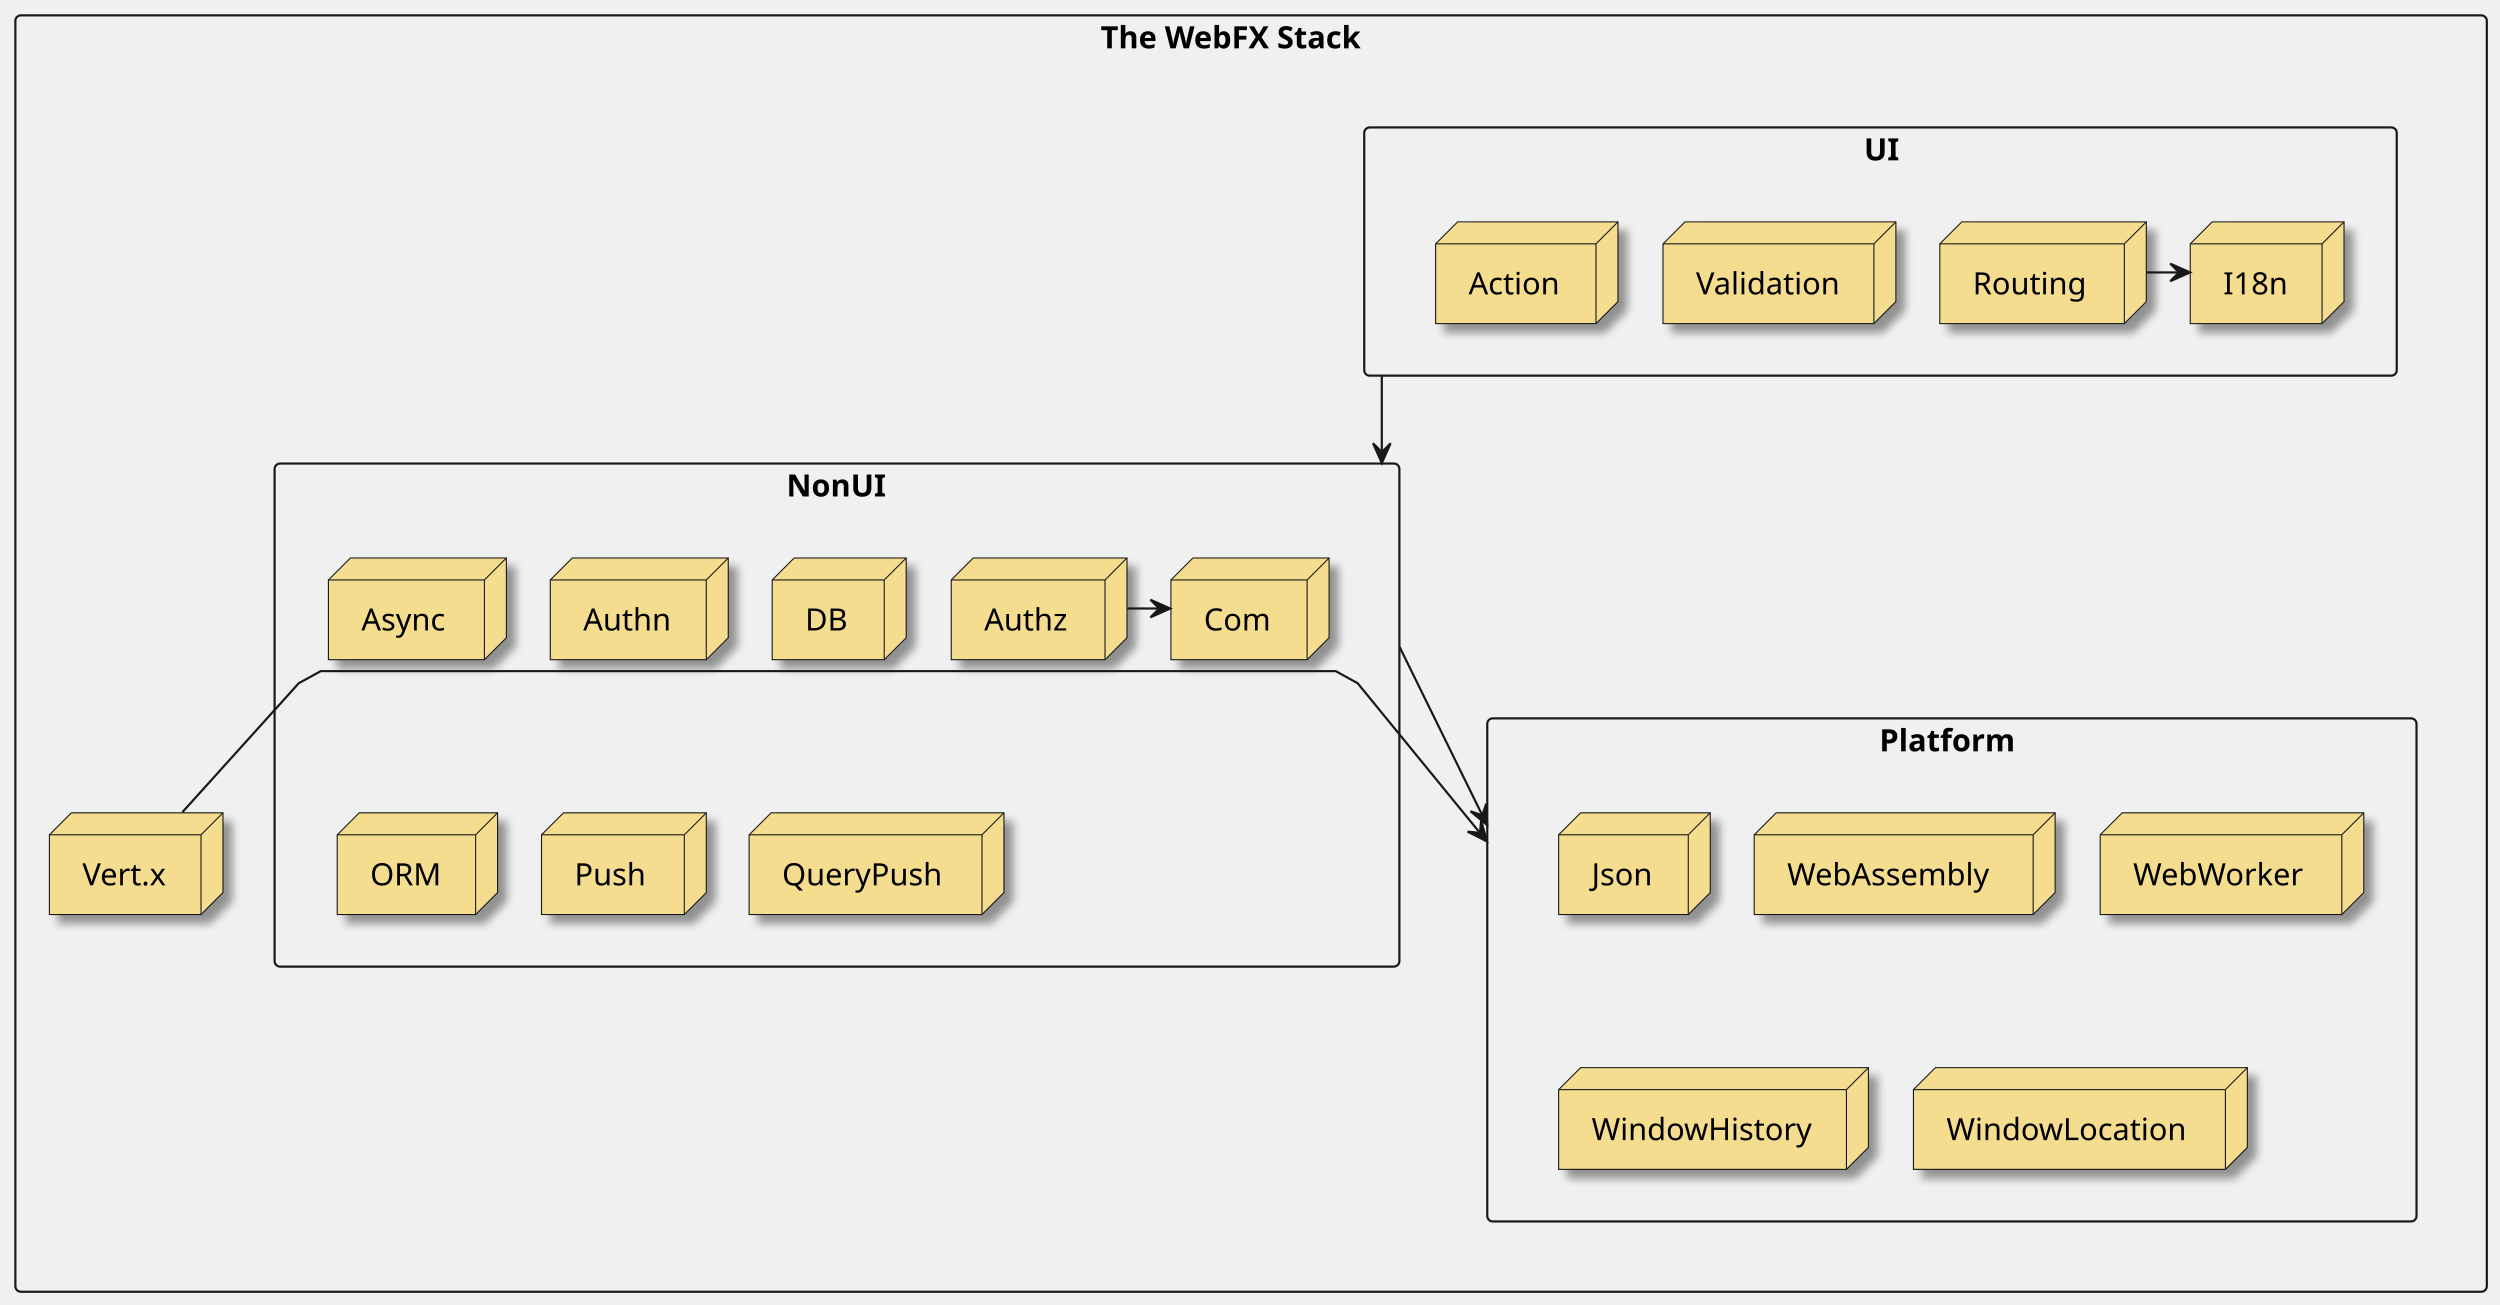
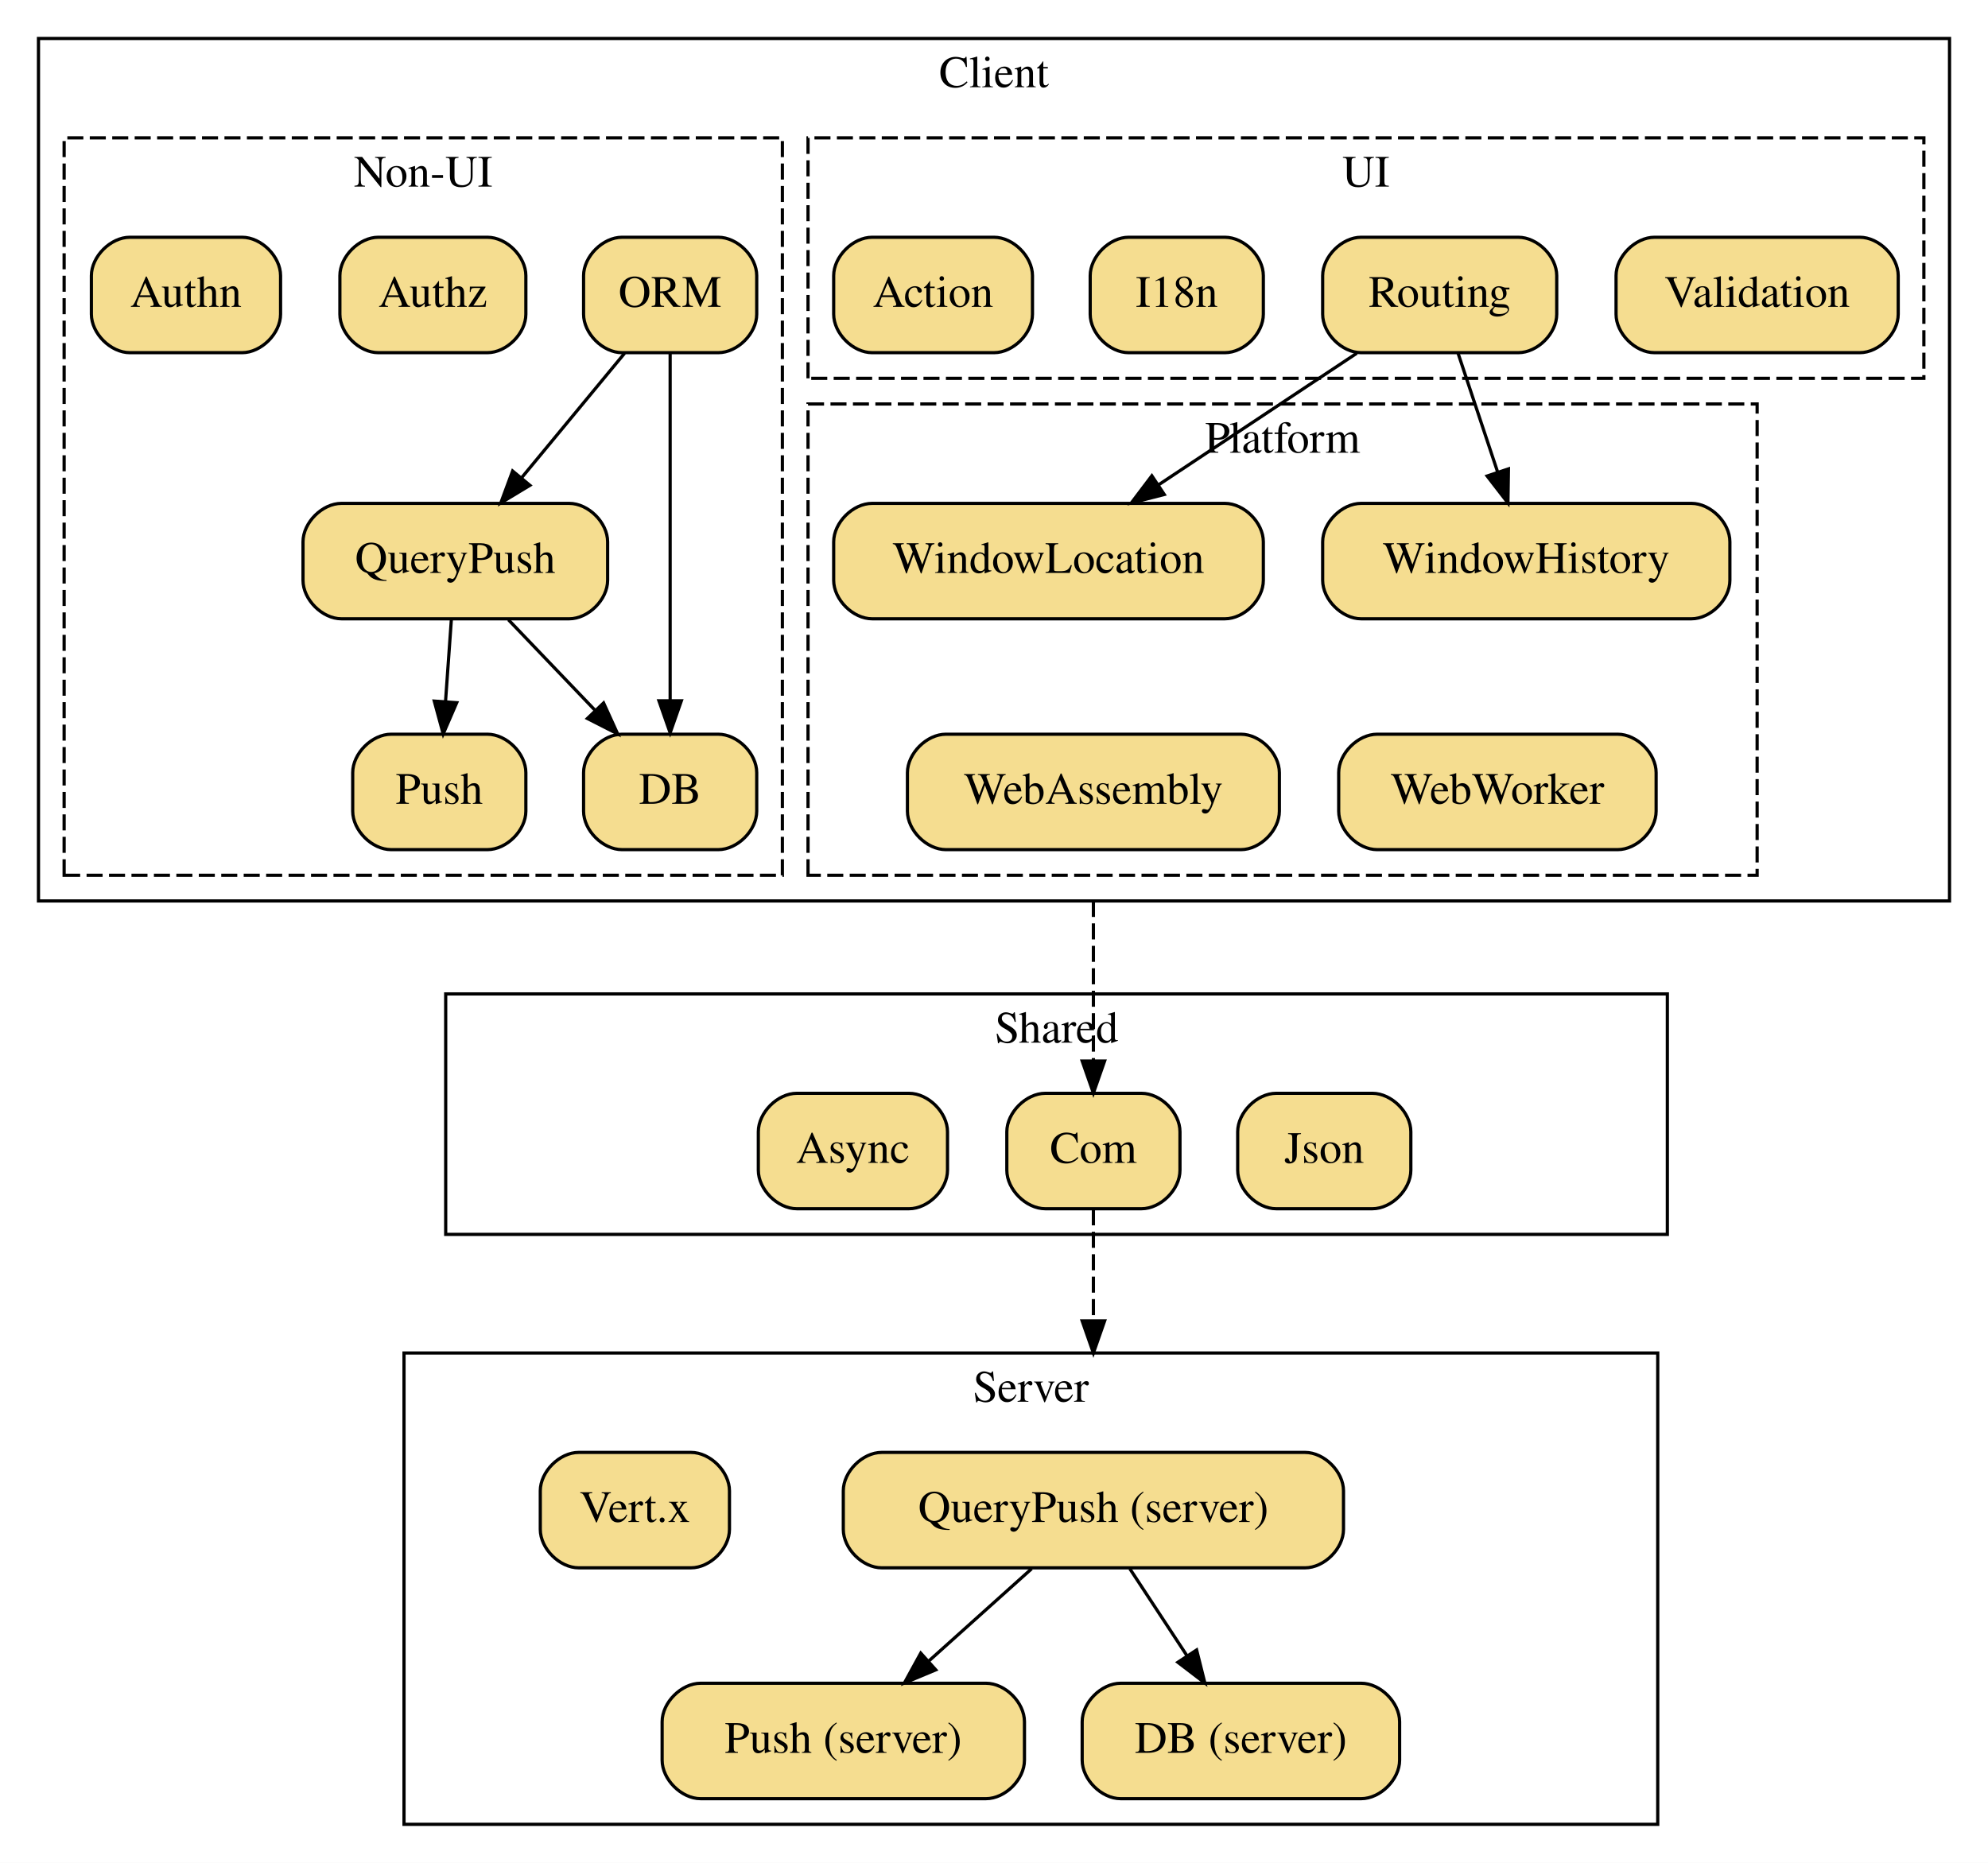
- <svg xmlns="http://www.w3.org/2000/svg" contentStyleType="text/css" height="594px" preserveAspectRatio="none" style="width:1138px;height:594px;background:#FFFFFF;" version="1.1" viewBox="0 0 1138 594" width="1138px" zoomAndPan="magnify">
-   <defs>
-     <filter height="300%" id="f19wb3j437eo4n" width="300%" x="-1" y="-1">
-       <feGaussianBlur result="blurOut" stdDeviation="2.0" />
-       <feColorMatrix in="blurOut" result="blurOut2" type="matrix" values="0 0 0 0 0 0 0 0 0 0 0 0 0 0 0 0 0 0 .4 0" />
-       <feOffset dx="4.0" dy="4.0" in="blurOut2" result="blurOut3" />
-       <feBlend in="SourceGraphic" in2="blurOut3" mode="normal" />
-     </filter>
-   </defs>
-   <g>
-     <g id="cluster_Eco">
-       <rect height="581" rx="2.5" ry="2.5" style="stroke:#181818;stroke-width:1.0;fill:none;" width="1125" x="7" y="7" />
-       <text fill="#000000" font-family="sans-serif" font-size="14" font-weight="bold" lengthAdjust="spacing" textLength="137" x="501" y="21.995">The WebFX Stack</text>
+ <svg xmlns="http://www.w3.org/2000/svg" height="581pt" preserveAspectRatio="xMidYMid meet" viewBox="0.00 0.00 620.00 581.00" width="620pt">
+   <g class="graph" id="graph0" transform="scale(1 1) rotate(0) translate(4 577)">
+     <polygon fill="white" points="-4,4 -4,-577 616,-577 616,4 -4,4" stroke="transparent" />
+     <g class="cluster" id="clust1">
+       <polygon fill="none" points="8,-296 8,-565 604,-565 604,-296 8,-296" stroke="black" />
+       <text font-family="Times,serif" font-size="14.00" text-anchor="middle" x="306" y="-549.8">Client</text>
    </g>
-     <g id="cluster_UI">
-       <rect height="113" rx="2.5" ry="2.5" style="stroke:#181818;stroke-width:1.0;fill:none;" width="470" x="621" y="58" />
-       <text fill="#000000" font-family="sans-serif" font-size="14" font-weight="bold" lengthAdjust="spacing" textLength="15" x="848.5" y="72.995">UI</text>
+     <g class="cluster" id="clust2">
+       <polygon fill="none" points="248,-459 248,-534 596,-534 596,-459 248,-459" stroke="black" stroke-dasharray="5,2" />
+       <text font-family="Times,serif" font-size="14.00" text-anchor="middle" x="422" y="-518.8">UI</text>
    </g>
-     <g id="cluster_NonUI">
-       <rect height="229" rx="2.5" ry="2.5" style="stroke:#181818;stroke-width:1.0;fill:none;" width="512" x="125" y="211" />
-       <text fill="#000000" font-family="sans-serif" font-size="14" font-weight="bold" lengthAdjust="spacing" textLength="46" x="358" y="225.995">NonUI</text>
+     <g class="cluster" id="clust4">
+       <polygon fill="none" points="16,-304 16,-534 240,-534 240,-304 16,-304" stroke="black" stroke-dasharray="5,2" />
+       <text font-family="Times,serif" font-size="14.00" text-anchor="middle" x="128" y="-518.8">Non-UI</text>
    </g>
-     <g id="cluster_Platform">
-       <rect height="229" rx="2.5" ry="2.5" style="stroke:#181818;stroke-width:1.0;fill:none;" width="423" x="677" y="327" />
-       <text fill="#000000" font-family="sans-serif" font-size="14" font-weight="bold" lengthAdjust="spacing" textLength="66" x="855.5" y="341.995">Platform</text>
+     <g class="cluster" id="clust7">
+       <polygon fill="none" points="248,-304 248,-451 544,-451 544,-304 248,-304" stroke="black" stroke-dasharray="5,2" />
+       <text font-family="Times,serif" font-size="14.00" text-anchor="middle" x="396" y="-435.8">                 Platform</text>
    </g>
-     <g id="elem_Vertx">
-       <polygon fill="#F5DD90" filter="url(#f19wb3j437eo4n)" points="22.5,380,32.5,370,101.5,370,101.5,406.297,91.5,416.297,22.5,416.297,22.5,380" style="stroke:#181818;stroke-width:0.5;" />
-       <line style="stroke:#181818;stroke-width:0.5;" x1="91.5" x2="101.5" y1="380" y2="370" />
-       <line style="stroke:#181818;stroke-width:0.5;" x1="22.5" x2="91.5" y1="380" y2="380" />
-       <line style="stroke:#181818;stroke-width:0.5;" x1="91.5" x2="91.5" y1="380" y2="416.297" />
-       <text fill="#000000" font-family="sans-serif" font-size="14" lengthAdjust="spacing" textLength="39" x="37.5" y="402.995">Vert.x</text>
+     <g class="cluster" id="clust10">
+       <polygon fill="none" points="135,-192 135,-267 516,-267 516,-192 135,-192" stroke="black" />
+       <text font-family="Times,serif" font-size="14.00" text-anchor="middle" x="325.5" y="-251.8">Shared           </text>
    </g>
-     <g id="elem_Routing">
-       <polygon fill="#F5DD90" filter="url(#f19wb3j437eo4n)" points="883,111,893,101,977,101,977,137.297,967,147.297,883,147.297,883,111" style="stroke:#181818;stroke-width:0.5;" />
-       <line style="stroke:#181818;stroke-width:0.5;" x1="967" x2="977" y1="111" y2="101" />
-       <line style="stroke:#181818;stroke-width:0.5;" x1="883" x2="967" y1="111" y2="111" />
-       <line style="stroke:#181818;stroke-width:0.5;" x1="967" x2="967" y1="111" y2="147.297" />
-       <text fill="#000000" font-family="sans-serif" font-size="14" lengthAdjust="spacing" textLength="54" x="898" y="133.995">Routing</text>
+     <g class="cluster" id="clust12">
+       <polygon fill="none" points="122,-8 122,-155 513,-155 513,-8 122,-8" stroke="black" />
+       <text font-family="Times,serif" font-size="14.00" text-anchor="middle" x="317.5" y="-139.8">Server</text>
    </g>
-     <g id="elem_I18n">
-       <polygon fill="#F5DD90" filter="url(#f19wb3j437eo4n)" points="997,111,1007,101,1067,101,1067,137.297,1057,147.297,997,147.297,997,111" style="stroke:#181818;stroke-width:0.5;" />
-       <line style="stroke:#181818;stroke-width:0.5;" x1="1057" x2="1067" y1="111" y2="101" />
-       <line style="stroke:#181818;stroke-width:0.5;" x1="997" x2="1057" y1="111" y2="111" />
-       <line style="stroke:#181818;stroke-width:0.5;" x1="1057" x2="1057" y1="111" y2="147.297" />
-       <text fill="#000000" font-family="sans-serif" font-size="14" lengthAdjust="spacing" textLength="30" x="1012" y="133.995">I18n</text>
+     <g class="node" id="node1">
+       <path d="M469.5,-503C469.5,-503 420.5,-503 420.5,-503 414.5,-503 408.5,-497 408.5,-491 408.5,-491 408.5,-479 408.5,-479 408.5,-473 414.5,-467 420.5,-467 420.5,-467 469.5,-467 469.5,-467 475.5,-467 481.5,-473 481.5,-479 481.5,-479 481.5,-491 481.5,-491 481.5,-497 475.5,-503 469.5,-503" fill="#f5dd90" stroke="black" />
+       <text font-family="Times,serif" font-size="14.00" text-anchor="middle" x="445" y="-481.3">Routing</text>
    </g>
-     <g id="elem_Validation">
-       <polygon fill="#F5DD90" filter="url(#f19wb3j437eo4n)" points="757,111,767,101,863,101,863,137.297,853,147.297,757,147.297,757,111" style="stroke:#181818;stroke-width:0.5;" />
-       <line style="stroke:#181818;stroke-width:0.5;" x1="853" x2="863" y1="111" y2="101" />
-       <line style="stroke:#181818;stroke-width:0.5;" x1="757" x2="853" y1="111" y2="111" />
-       <line style="stroke:#181818;stroke-width:0.5;" x1="853" x2="853" y1="111" y2="147.297" />
-       <text fill="#000000" font-family="sans-serif" font-size="14" lengthAdjust="spacing" textLength="66" x="772" y="133.995">Validation</text>
+     <g class="node" id="node13">
+       <path d="M523.5,-420C523.5,-420 420.5,-420 420.5,-420 414.5,-420 408.5,-414 408.5,-408 408.5,-408 408.5,-396 408.5,-396 408.5,-390 414.5,-384 420.5,-384 420.5,-384 523.5,-384 523.5,-384 529.5,-384 535.5,-390 535.5,-396 535.5,-396 535.5,-408 535.5,-408 535.5,-414 529.5,-420 523.5,-420" fill="#f5dd90" stroke="black" />
+       <text font-family="Times,serif" font-size="14.00" text-anchor="middle" x="472" y="-398.3">WindowHistory</text>
    </g>
-     <g id="elem_Action">
-       <polygon fill="#F5DD90" filter="url(#f19wb3j437eo4n)" points="653.5,111,663.5,101,736.5,101,736.5,137.297,726.5,147.297,653.5,147.297,653.5,111" style="stroke:#181818;stroke-width:0.5;" />
-       <line style="stroke:#181818;stroke-width:0.5;" x1="726.5" x2="736.5" y1="111" y2="101" />
-       <line style="stroke:#181818;stroke-width:0.5;" x1="653.5" x2="726.5" y1="111" y2="111" />
-       <line style="stroke:#181818;stroke-width:0.5;" x1="726.5" x2="726.5" y1="111" y2="147.297" />
-       <text fill="#000000" font-family="sans-serif" font-size="14" lengthAdjust="spacing" textLength="43" x="668.5" y="133.995">Action</text>
+     <g class="edge" id="edge16">
+       <path d="M450.73,-466.82C454.31,-456.08 458.99,-442.03 463.05,-429.84" fill="none" stroke="black" />
+       <polygon fill="black" points="466.44,-430.75 466.28,-420.15 459.8,-428.53 466.44,-430.75" stroke="black" />
    </g>
-     <g id="elem_Async">
-       <polygon fill="#F5DD90" filter="url(#f19wb3j437eo4n)" points="149.5,264,159.5,254,230.5,254,230.5,290.297,220.5,300.297,149.5,300.297,149.5,264" style="stroke:#181818;stroke-width:0.5;" />
-       <line style="stroke:#181818;stroke-width:0.5;" x1="220.5" x2="230.5" y1="264" y2="254" />
-       <line style="stroke:#181818;stroke-width:0.5;" x1="149.5" x2="220.5" y1="264" y2="264" />
-       <line style="stroke:#181818;stroke-width:0.5;" x1="220.5" x2="220.5" y1="264" y2="300.297" />
-       <text fill="#000000" font-family="sans-serif" font-size="14" lengthAdjust="spacing" textLength="41" x="164.5" y="286.995">Async</text>
+     <g class="node" id="node14">
+       <path d="M378,-420C378,-420 268,-420 268,-420 262,-420 256,-414 256,-408 256,-408 256,-396 256,-396 256,-390 262,-384 268,-384 268,-384 378,-384 378,-384 384,-384 390,-390 390,-396 390,-396 390,-408 390,-408 390,-414 384,-420 378,-420" fill="#f5dd90" stroke="black" />
+       <text font-family="Times,serif" font-size="14.00" text-anchor="middle" x="323" y="-398.3">WindowLocation</text>
    </g>
-     <g id="elem_Authn">
-       <polygon fill="#F5DD90" filter="url(#f19wb3j437eo4n)" points="250.5,264,260.5,254,331.5,254,331.5,290.297,321.5,300.297,250.5,300.297,250.5,264" style="stroke:#181818;stroke-width:0.5;" />
-       <line style="stroke:#181818;stroke-width:0.5;" x1="321.5" x2="331.5" y1="264" y2="254" />
-       <line style="stroke:#181818;stroke-width:0.5;" x1="250.5" x2="321.5" y1="264" y2="264" />
-       <line style="stroke:#181818;stroke-width:0.5;" x1="321.5" x2="321.5" y1="264" y2="300.297" />
-       <text fill="#000000" font-family="sans-serif" font-size="14" lengthAdjust="spacing" textLength="41" x="265.5" y="286.995">Authn</text>
+     <g class="edge" id="edge15">
+       <path d="M419.13,-466.82C401.09,-454.85 376.84,-438.75 357.21,-425.71" fill="none" stroke="black" />
+       <polygon fill="black" points="359.1,-422.77 348.84,-420.15 355.23,-428.6 359.1,-422.77" stroke="black" />
    </g>
-     <g id="elem_Authz">
-       <polygon fill="#F5DD90" filter="url(#f19wb3j437eo4n)" points="433,264,443,254,513,254,513,290.297,503,300.297,433,300.297,433,264" style="stroke:#181818;stroke-width:0.5;" />
-       <line style="stroke:#181818;stroke-width:0.5;" x1="503" x2="513" y1="264" y2="254" />
-       <line style="stroke:#181818;stroke-width:0.5;" x1="433" x2="503" y1="264" y2="264" />
-       <line style="stroke:#181818;stroke-width:0.5;" x1="503" x2="503" y1="264" y2="300.297" />
-       <text fill="#000000" font-family="sans-serif" font-size="14" lengthAdjust="spacing" textLength="40" x="448" y="286.995">Authz</text>
+     <g class="node" id="node2">
+       <path d="M378,-503C378,-503 348,-503 348,-503 342,-503 336,-497 336,-491 336,-491 336,-479 336,-479 336,-473 342,-467 348,-467 348,-467 378,-467 378,-467 384,-467 390,-473 390,-479 390,-479 390,-491 390,-491 390,-497 384,-503 378,-503" fill="#f5dd90" stroke="black" />
+       <text font-family="Times,serif" font-size="14.00" text-anchor="middle" x="363" y="-481.3">I18n</text>
    </g>
-     <g id="elem_Com">
-       <polygon fill="#F5DD90" filter="url(#f19wb3j437eo4n)" points="533,264,543,254,605,254,605,290.297,595,300.297,533,300.297,533,264" style="stroke:#181818;stroke-width:0.5;" />
-       <line style="stroke:#181818;stroke-width:0.5;" x1="595" x2="605" y1="264" y2="254" />
-       <line style="stroke:#181818;stroke-width:0.5;" x1="533" x2="595" y1="264" y2="264" />
-       <line style="stroke:#181818;stroke-width:0.5;" x1="595" x2="595" y1="264" y2="300.297" />
-       <text fill="#000000" font-family="sans-serif" font-size="14" lengthAdjust="spacing" textLength="32" x="548" y="286.995">Com</text>
+     <g class="node" id="node3">
+       <path d="M576,-503C576,-503 512,-503 512,-503 506,-503 500,-497 500,-491 500,-491 500,-479 500,-479 500,-473 506,-467 512,-467 512,-467 576,-467 576,-467 582,-467 588,-473 588,-479 588,-479 588,-491 588,-491 588,-497 582,-503 576,-503" fill="#f5dd90" stroke="black" />
+       <text font-family="Times,serif" font-size="14.00" text-anchor="middle" x="544" y="-481.3">Validation</text>
    </g>
-     <g id="elem_DB">
-       <polygon fill="#F5DD90" filter="url(#f19wb3j437eo4n)" points="351.5,264,361.5,254,412.5,254,412.5,290.297,402.5,300.297,351.5,300.297,351.5,264" style="stroke:#181818;stroke-width:0.5;" />
-       <line style="stroke:#181818;stroke-width:0.5;" x1="402.5" x2="412.5" y1="264" y2="254" />
-       <line style="stroke:#181818;stroke-width:0.5;" x1="351.5" x2="402.5" y1="264" y2="264" />
-       <line style="stroke:#181818;stroke-width:0.5;" x1="402.5" x2="402.5" y1="264" y2="300.297" />
-       <text fill="#000000" font-family="sans-serif" font-size="14" lengthAdjust="spacing" textLength="21" x="366.5" y="286.995">DB</text>
+     <g class="node" id="node4">
+       <path d="M306,-503C306,-503 268,-503 268,-503 262,-503 256,-497 256,-491 256,-491 256,-479 256,-479 256,-473 262,-467 268,-467 268,-467 306,-467 306,-467 312,-467 318,-473 318,-479 318,-479 318,-491 318,-491 318,-497 312,-503 306,-503" fill="#f5dd90" stroke="black" />
+       <text font-family="Times,serif" font-size="14.00" text-anchor="middle" x="287" y="-481.3">Action</text>
    </g>
-     <g id="elem_ORM">
-       <polygon fill="#F5DD90" filter="url(#f19wb3j437eo4n)" points="153.5,380,163.5,370,226.5,370,226.5,406.297,216.5,416.297,153.5,416.297,153.5,380" style="stroke:#181818;stroke-width:0.5;" />
-       <line style="stroke:#181818;stroke-width:0.5;" x1="216.5" x2="226.5" y1="380" y2="370" />
-       <line style="stroke:#181818;stroke-width:0.5;" x1="153.5" x2="216.5" y1="380" y2="380" />
-       <line style="stroke:#181818;stroke-width:0.5;" x1="216.5" x2="216.5" y1="380" y2="416.297" />
-       <text fill="#000000" font-family="sans-serif" font-size="14" lengthAdjust="spacing" textLength="33" x="168.5" y="402.995">ORM</text>
+     <g class="node" id="node5">
+       <path d="M71.5,-503C71.5,-503 36.5,-503 36.5,-503 30.5,-503 24.5,-497 24.5,-491 24.5,-491 24.5,-479 24.5,-479 24.5,-473 30.5,-467 36.5,-467 36.5,-467 71.5,-467 71.5,-467 77.5,-467 83.5,-473 83.5,-479 83.5,-479 83.5,-491 83.5,-491 83.5,-497 77.5,-503 71.5,-503" fill="#f5dd90" stroke="black" />
+       <text font-family="Times,serif" font-size="14.00" text-anchor="middle" x="54" y="-481.3">Authn</text>
    </g>
-     <g id="elem_Push">
-       <polygon fill="#F5DD90" filter="url(#f19wb3j437eo4n)" points="246.5,380,256.5,370,321.5,370,321.5,406.297,311.5,416.297,246.5,416.297,246.5,380" style="stroke:#181818;stroke-width:0.5;" />
-       <line style="stroke:#181818;stroke-width:0.5;" x1="311.5" x2="321.5" y1="380" y2="370" />
-       <line style="stroke:#181818;stroke-width:0.5;" x1="246.5" x2="311.5" y1="380" y2="380" />
-       <line style="stroke:#181818;stroke-width:0.5;" x1="311.5" x2="311.5" y1="380" y2="416.297" />
-       <text fill="#000000" font-family="sans-serif" font-size="14" lengthAdjust="spacing" textLength="35" x="261.5" y="402.995">Push</text>
+     <g class="node" id="node6">
+       <path d="M148,-503C148,-503 114,-503 114,-503 108,-503 102,-497 102,-491 102,-491 102,-479 102,-479 102,-473 108,-467 114,-467 114,-467 148,-467 148,-467 154,-467 160,-473 160,-479 160,-479 160,-491 160,-491 160,-497 154,-503 148,-503" fill="#f5dd90" stroke="black" />
+       <text font-family="Times,serif" font-size="14.00" text-anchor="middle" x="131" y="-481.3">Authz</text>
    </g>
-     <g id="elem_QueryPush">
-       <polygon fill="#F5DD90" filter="url(#f19wb3j437eo4n)" points="341,380,351,370,457,370,457,406.297,447,416.297,341,416.297,341,380" style="stroke:#181818;stroke-width:0.5;" />
-       <line style="stroke:#181818;stroke-width:0.5;" x1="447" x2="457" y1="380" y2="370" />
-       <line style="stroke:#181818;stroke-width:0.5;" x1="341" x2="447" y1="380" y2="380" />
-       <line style="stroke:#181818;stroke-width:0.5;" x1="447" x2="447" y1="380" y2="416.297" />
-       <text fill="#000000" font-family="sans-serif" font-size="14" lengthAdjust="spacing" textLength="76" x="356" y="402.995">QueryPush</text>
+     <g class="node" id="node8">
+       <path d="M220,-503C220,-503 190,-503 190,-503 184,-503 178,-497 178,-491 178,-491 178,-479 178,-479 178,-473 184,-467 190,-467 190,-467 220,-467 220,-467 226,-467 232,-473 232,-479 232,-479 232,-491 232,-491 232,-497 226,-503 220,-503" fill="#f5dd90" stroke="black" />
+       <text font-family="Times,serif" font-size="14.00" text-anchor="middle" x="205" y="-481.3">ORM</text>
    </g>
-     <g id="elem_Json">
-       <polygon fill="#F5DD90" filter="url(#f19wb3j437eo4n)" points="709.5,380,719.5,370,778.5,370,778.5,406.297,768.5,416.297,709.5,416.297,709.5,380" style="stroke:#181818;stroke-width:0.5;" />
-       <line style="stroke:#181818;stroke-width:0.5;" x1="768.5" x2="778.5" y1="380" y2="370" />
-       <line style="stroke:#181818;stroke-width:0.5;" x1="709.5" x2="768.5" y1="380" y2="380" />
-       <line style="stroke:#181818;stroke-width:0.5;" x1="768.5" x2="768.5" y1="380" y2="416.297" />
-       <text fill="#000000" font-family="sans-serif" font-size="14" lengthAdjust="spacing" textLength="29" x="724.5" y="402.995">Json</text>
+     <g class="node" id="node7">
+       <path d="M220,-348C220,-348 190,-348 190,-348 184,-348 178,-342 178,-336 178,-336 178,-324 178,-324 178,-318 184,-312 190,-312 190,-312 220,-312 220,-312 226,-312 232,-318 232,-324 232,-324 232,-336 232,-336 232,-342 226,-348 220,-348" fill="#f5dd90" stroke="black" />
+       <text font-family="Times,serif" font-size="14.00" text-anchor="middle" x="205" y="-326.3">DB</text>
    </g>
-     <g id="elem_WebAssembly">
-       <polygon fill="#F5DD90" filter="url(#f19wb3j437eo4n)" points="798.5,380,808.5,370,935.5,370,935.5,406.297,925.5,416.297,798.5,416.297,798.5,380" style="stroke:#181818;stroke-width:0.5;" />
-       <line style="stroke:#181818;stroke-width:0.5;" x1="925.5" x2="935.5" y1="380" y2="370" />
-       <line style="stroke:#181818;stroke-width:0.5;" x1="798.5" x2="925.5" y1="380" y2="380" />
-       <line style="stroke:#181818;stroke-width:0.5;" x1="925.5" x2="925.5" y1="380" y2="416.297" />
-       <text fill="#000000" font-family="sans-serif" font-size="14" lengthAdjust="spacing" textLength="97" x="813.5" y="402.995">WebAssembly</text>
+     <g class="node" id="node16">
+       <path d="M279.5,-236C279.5,-236 244.5,-236 244.5,-236 238.5,-236 232.5,-230 232.5,-224 232.5,-224 232.5,-212 232.5,-212 232.5,-206 238.5,-200 244.5,-200 244.5,-200 279.5,-200 279.5,-200 285.5,-200 291.5,-206 291.5,-212 291.5,-212 291.5,-224 291.5,-224 291.5,-230 285.5,-236 279.5,-236" fill="#f5dd90" stroke="black" />
+       <text font-family="Times,serif" font-size="14.00" text-anchor="middle" x="262" y="-214.3">Async</text>
    </g>
-     <g id="elem_WebWorker">
-       <polygon fill="#F5DD90" filter="url(#f19wb3j437eo4n)" points="956,380,966,370,1076,370,1076,406.297,1066,416.297,956,416.297,956,380" style="stroke:#181818;stroke-width:0.5;" />
-       <line style="stroke:#181818;stroke-width:0.5;" x1="1066" x2="1076" y1="380" y2="370" />
-       <line style="stroke:#181818;stroke-width:0.5;" x1="956" x2="1066" y1="380" y2="380" />
-       <line style="stroke:#181818;stroke-width:0.5;" x1="1066" x2="1066" y1="380" y2="416.297" />
-       <text fill="#000000" font-family="sans-serif" font-size="14" lengthAdjust="spacing" textLength="80" x="971" y="402.995">WebWorker</text>
+     <g class="edge" id="edge18">
+       <path d="M205,-466.75C205,-440.46 205,-390.13 205,-358.69" fill="none" stroke="black" />
+       <polygon fill="black" points="208.5,-358.43 205,-348.43 201.5,-358.43 208.5,-358.43" stroke="black" />
    </g>
-     <g id="elem_WindowHistory">
-       <polygon fill="#F5DD90" filter="url(#f19wb3j437eo4n)" points="709.5,496,719.5,486,850.5,486,850.5,522.297,840.5,532.297,709.5,532.297,709.5,496" style="stroke:#181818;stroke-width:0.5;" />
-       <line style="stroke:#181818;stroke-width:0.5;" x1="840.5" x2="850.5" y1="496" y2="486" />
-       <line style="stroke:#181818;stroke-width:0.5;" x1="709.5" x2="840.5" y1="496" y2="496" />
-       <line style="stroke:#181818;stroke-width:0.5;" x1="840.5" x2="840.5" y1="496" y2="532.297" />
-       <text fill="#000000" font-family="sans-serif" font-size="14" lengthAdjust="spacing" textLength="101" x="724.5" y="518.995">WindowHistory</text>
+     <g class="node" id="node10">
+       <path d="M173.5,-420C173.5,-420 102.5,-420 102.5,-420 96.5,-420 90.5,-414 90.5,-408 90.5,-408 90.5,-396 90.5,-396 90.5,-390 96.5,-384 102.5,-384 102.5,-384 173.5,-384 173.5,-384 179.5,-384 185.5,-390 185.5,-396 185.5,-396 185.5,-408 185.5,-408 185.5,-414 179.5,-420 173.5,-420" fill="#f5dd90" stroke="black" />
+       <text font-family="Times,serif" font-size="14.00" text-anchor="middle" x="138" y="-398.3">QueryPush</text>
    </g>
-     <g id="elem_WindowLocation">
-       <polygon fill="#F5DD90" filter="url(#f19wb3j437eo4n)" points="871,496,881,486,1023,486,1023,522.297,1013,532.297,871,532.297,871,496" style="stroke:#181818;stroke-width:0.5;" />
-       <line style="stroke:#181818;stroke-width:0.5;" x1="1013" x2="1023" y1="496" y2="486" />
-       <line style="stroke:#181818;stroke-width:0.5;" x1="871" x2="1013" y1="496" y2="496" />
-       <line style="stroke:#181818;stroke-width:0.5;" x1="1013" x2="1013" y1="496" y2="532.297" />
-       <text fill="#000000" font-family="sans-serif" font-size="14" lengthAdjust="spacing" textLength="112" x="886" y="518.995">WindowLocation</text>
+     <g class="edge" id="edge19">
+       <path d="M190.79,-466.82C181.46,-455.55 169.11,-440.61 158.7,-428.02" fill="none" stroke="black" />
+       <polygon fill="black" points="161.26,-425.63 152.19,-420.15 155.87,-430.09 161.26,-425.63" stroke="black" />
    </g>
-     <g id="link_Routing_I18n">
-       <path d="M977.05,124 C982.04,124 987.51,124 991.61,124 " fill="none" id="Routing-to-I18n" style="stroke:#181818;stroke-width:1.0;" />
-       <polygon fill="#181818" points="996.89,124,987.89,120,991.89,124,987.89,128,996.89,124" style="stroke:#181818;stroke-width:1.0;" />
+     <g class="node" id="node9">
+       <path d="M148,-348C148,-348 118,-348 118,-348 112,-348 106,-342 106,-336 106,-336 106,-324 106,-324 106,-318 112,-312 118,-312 118,-312 148,-312 148,-312 154,-312 160,-318 160,-324 160,-324 160,-336 160,-336 160,-342 154,-348 148,-348" fill="#f5dd90" stroke="black" />
+       <text font-family="Times,serif" font-size="14.00" text-anchor="middle" x="133" y="-326.3">Push</text>
    </g>
-     <g id="link_Authz_Com">
-       <path d="M513.07,277 C517.45,277 522.88,277 527.46,277 " fill="none" id="Authz-to-Com" style="stroke:#181818;stroke-width:1.0;" />
-       <polygon fill="#181818" points="532.67,277,523.67,273,527.67,277,523.67,281,532.67,277" style="stroke:#181818;stroke-width:1.0;" />
+     <g class="edge" id="edge21">
+       <path d="M154.56,-383.7C162.68,-375.22 172.59,-364.86 181.47,-355.58" fill="none" stroke="black" />
+       <polygon fill="black" points="184.24,-357.75 188.63,-348.1 179.19,-352.91 184.24,-357.75" stroke="black" />
    </g>
-     <g id="link_UI_NonUI">
-       <path d="M629,171.22 C629,171.486 629,171.752 629,172.019 C629,172.553 629,173.089 629,173.627 C629,182.236 629,191.382 629,200.526 C629,202.812 629,205.099 629,207.376 C629,208.515 629,209.652 629,210.786 " fill="none" id="UI-to-NonUI" style="stroke:#181818;stroke-width:1.0;" />
-       <polygon fill="#181818" points="629,210.786,633,201.786,629,205.786,625,201.786,629,210.786" style="stroke:#181818;stroke-width:1.0;" />
+     <g class="edge" id="edge20">
+       <path d="M136.76,-383.7C136.21,-375.98 135.55,-366.71 134.94,-358.11" fill="none" stroke="black" />
+       <polygon fill="black" points="138.43,-357.83 134.22,-348.1 131.44,-358.33 138.43,-357.83" stroke="black" />
    </g>
-     <g id="link_NonUI_Platform">
-       <path d="M637.064,294.414 C637.141,294.571 637.219,294.729 637.297,294.888 C637.609,295.522 637.927,296.17 638.251,296.831 C643.444,307.401 650.228,321.211 657.011,335.019 C663.794,348.827 670.577,362.633 675.765,373.197 C676.09,373.858 676.408,374.505 676.719,375.139 C676.797,375.298 676.875,375.455 676.952,375.612 " fill="none" id="NonUI-to-Platform" style="stroke:#181818;stroke-width:1.0;" />
-       <polygon fill="#181818" points="676.952,375.612,676.574,365.771,674.747,371.125,669.394,369.298,676.952,375.612" style="stroke:#181818;stroke-width:1.0;" />
+     <g class="node" id="node11">
+       <path d="M383,-348C383,-348 291,-348 291,-348 285,-348 279,-342 279,-336 279,-336 279,-324 279,-324 279,-318 285,-312 291,-312 291,-312 383,-312 383,-312 389,-312 395,-318 395,-324 395,-324 395,-336 395,-336 395,-342 389,-348 383,-348" fill="#f5dd90" stroke="black" />
+       <text font-family="Times,serif" font-size="14.00" text-anchor="middle" x="337" y="-326.3">WebAssembly</text>
    </g>
-     <g id="link_Vertx_Platform">
-       <path d="M83.01,369.72 C104.89,345.48 136,311 136,311 C136,311 146,305.5 146,305.5 C146,305.5 608,305.5 608,305.5 C608,305.5 618,311 618,311 C618,311 633.217,329.623 649.148,349.119 C657.112,358.867 665.256,368.833 671.764,376.8 C673.391,378.791 674.916,380.658 676.31,382.365 C676.484,382.578 676.657,382.789 676.827,382.998 " fill="none" id="Vertx-to-Platform" style="stroke:#181818;stroke-width:1.0;" />
-       <polygon fill="#181818" points="676.827,382.998,674.231,373.497,673.663,379.125,668.035,378.558,676.827,382.998" style="stroke:#181818;stroke-width:1.0;" />
+     <g class="node" id="node17">
+       <path d="M352,-236C352,-236 322,-236 322,-236 316,-236 310,-230 310,-224 310,-224 310,-212 310,-212 310,-206 316,-200 322,-200 322,-200 352,-200 352,-200 358,-200 364,-206 364,-212 364,-212 364,-224 364,-224 364,-230 358,-236 352,-236" fill="#f5dd90" stroke="black" />
+       <text font-family="Times,serif" font-size="14.00" text-anchor="middle" x="337" y="-214.3">Com</text>
+     </g>
+     <g class="edge" id="edge24">
+       <path d="M337,-296C337,-280.06 337,-261.16 337,-246.07" fill="none" stroke="black" stroke-dasharray="5,2" />
+       <polygon fill="black" points="340.5,-246.07 337,-236.07 333.5,-246.07 340.5,-246.07" stroke="black" />
+     </g>
+     <g class="node" id="node12">
+       <path d="M500.5,-348C500.5,-348 425.5,-348 425.5,-348 419.5,-348 413.5,-342 413.5,-336 413.5,-336 413.5,-324 413.5,-324 413.5,-318 419.5,-312 425.5,-312 425.5,-312 500.5,-312 500.5,-312 506.5,-312 512.5,-318 512.5,-324 512.5,-324 512.5,-336 512.5,-336 512.5,-342 506.5,-348 500.5,-348" fill="#f5dd90" stroke="black" />
+       <text font-family="Times,serif" font-size="14.00" text-anchor="middle" x="463" y="-326.3">WebWorker</text>
+     </g>
+     <g class="node" id="node18">
+       <path d="M424,-236C424,-236 394,-236 394,-236 388,-236 382,-230 382,-224 382,-224 382,-212 382,-212 382,-206 388,-200 394,-200 394,-200 424,-200 424,-200 430,-200 436,-206 436,-212 436,-212 436,-224 436,-224 436,-230 430,-236 424,-236" fill="#f5dd90" stroke="black" />
+       <text font-family="Times,serif" font-size="14.00" text-anchor="middle" x="409" y="-214.3">Json</text>
+     </g>
+     <g class="node" id="node22">
+       <path d="M403,-124C403,-124 271,-124 271,-124 265,-124 259,-118 259,-112 259,-112 259,-100 259,-100 259,-94 265,-88 271,-88 271,-88 403,-88 403,-88 409,-88 415,-94 415,-100 415,-100 415,-112 415,-112 415,-118 409,-124 403,-124" fill="#f5dd90" stroke="black" />
+       <text font-family="Times,serif" font-size="14.00" text-anchor="middle" x="337" y="-102.3">QueryPush (server)</text>
+     </g>
+     <g class="edge" id="edge25">
+       <path d="M337,-199.81C337,-190.29 337,-177.84 337,-165.16" fill="none" stroke="black" stroke-dasharray="5,2" />
+       <polygon fill="black" points="340.5,-165 337,-155 333.5,-165 340.5,-165" stroke="black" />
+     </g>
+     <g class="node" id="node20">
+       <path d="M420.5,-52C420.5,-52 345.5,-52 345.5,-52 339.5,-52 333.5,-46 333.5,-40 333.5,-40 333.5,-28 333.5,-28 333.5,-22 339.5,-16 345.5,-16 345.5,-16 420.5,-16 420.5,-16 426.5,-16 432.5,-22 432.5,-28 432.5,-28 432.5,-40 432.5,-40 432.5,-46 426.5,-52 420.5,-52" fill="#f5dd90" stroke="black" />
+       <text font-family="Times,serif" font-size="14.00" text-anchor="middle" x="383" y="-30.3">DB (server)</text>
+     </g>
+     <g class="node" id="node21">
+       <path d="M303.5,-52C303.5,-52 214.5,-52 214.5,-52 208.5,-52 202.5,-46 202.5,-40 202.5,-40 202.5,-28 202.5,-28 202.5,-22 208.5,-16 214.5,-16 214.5,-16 303.5,-16 303.5,-16 309.5,-16 315.5,-22 315.5,-28 315.5,-28 315.5,-40 315.5,-40 315.5,-46 309.5,-52 303.5,-52" fill="#f5dd90" stroke="black" />
+       <text font-family="Times,serif" font-size="14.00" text-anchor="middle" x="259" y="-30.3">Push (server)</text>
+     </g>
+     <g class="edge" id="edge27">
+       <path d="M348.37,-87.7C353.72,-79.56 360.2,-69.69 366.11,-60.7" fill="none" stroke="black" />
+       <polygon fill="black" points="369.19,-62.38 371.76,-52.1 363.34,-58.54 369.19,-62.38" stroke="black" />
+     </g>
+     <g class="edge" id="edge26">
+       <path d="M317.72,-87.7C308.08,-79.05 296.27,-68.45 285.77,-59.03" fill="none" stroke="black" />
+       <polygon fill="black" points="287.84,-56.18 278.06,-52.1 283.16,-61.39 287.84,-56.18" stroke="black" />
+     </g>
+     <g class="node" id="node23">
+       <path d="M211.5,-124C211.5,-124 176.5,-124 176.5,-124 170.5,-124 164.5,-118 164.5,-112 164.5,-112 164.5,-100 164.5,-100 164.5,-94 170.5,-88 176.5,-88 176.5,-88 211.5,-88 211.5,-88 217.5,-88 223.5,-94 223.5,-100 223.5,-100 223.5,-112 223.5,-112 223.5,-118 217.5,-124 211.5,-124" fill="#f5dd90" stroke="black" />
+       <text font-family="Times,serif" font-size="14.00" text-anchor="middle" x="194" y="-102.3">Vert.x</text>
    </g>
  </g>
</svg>
